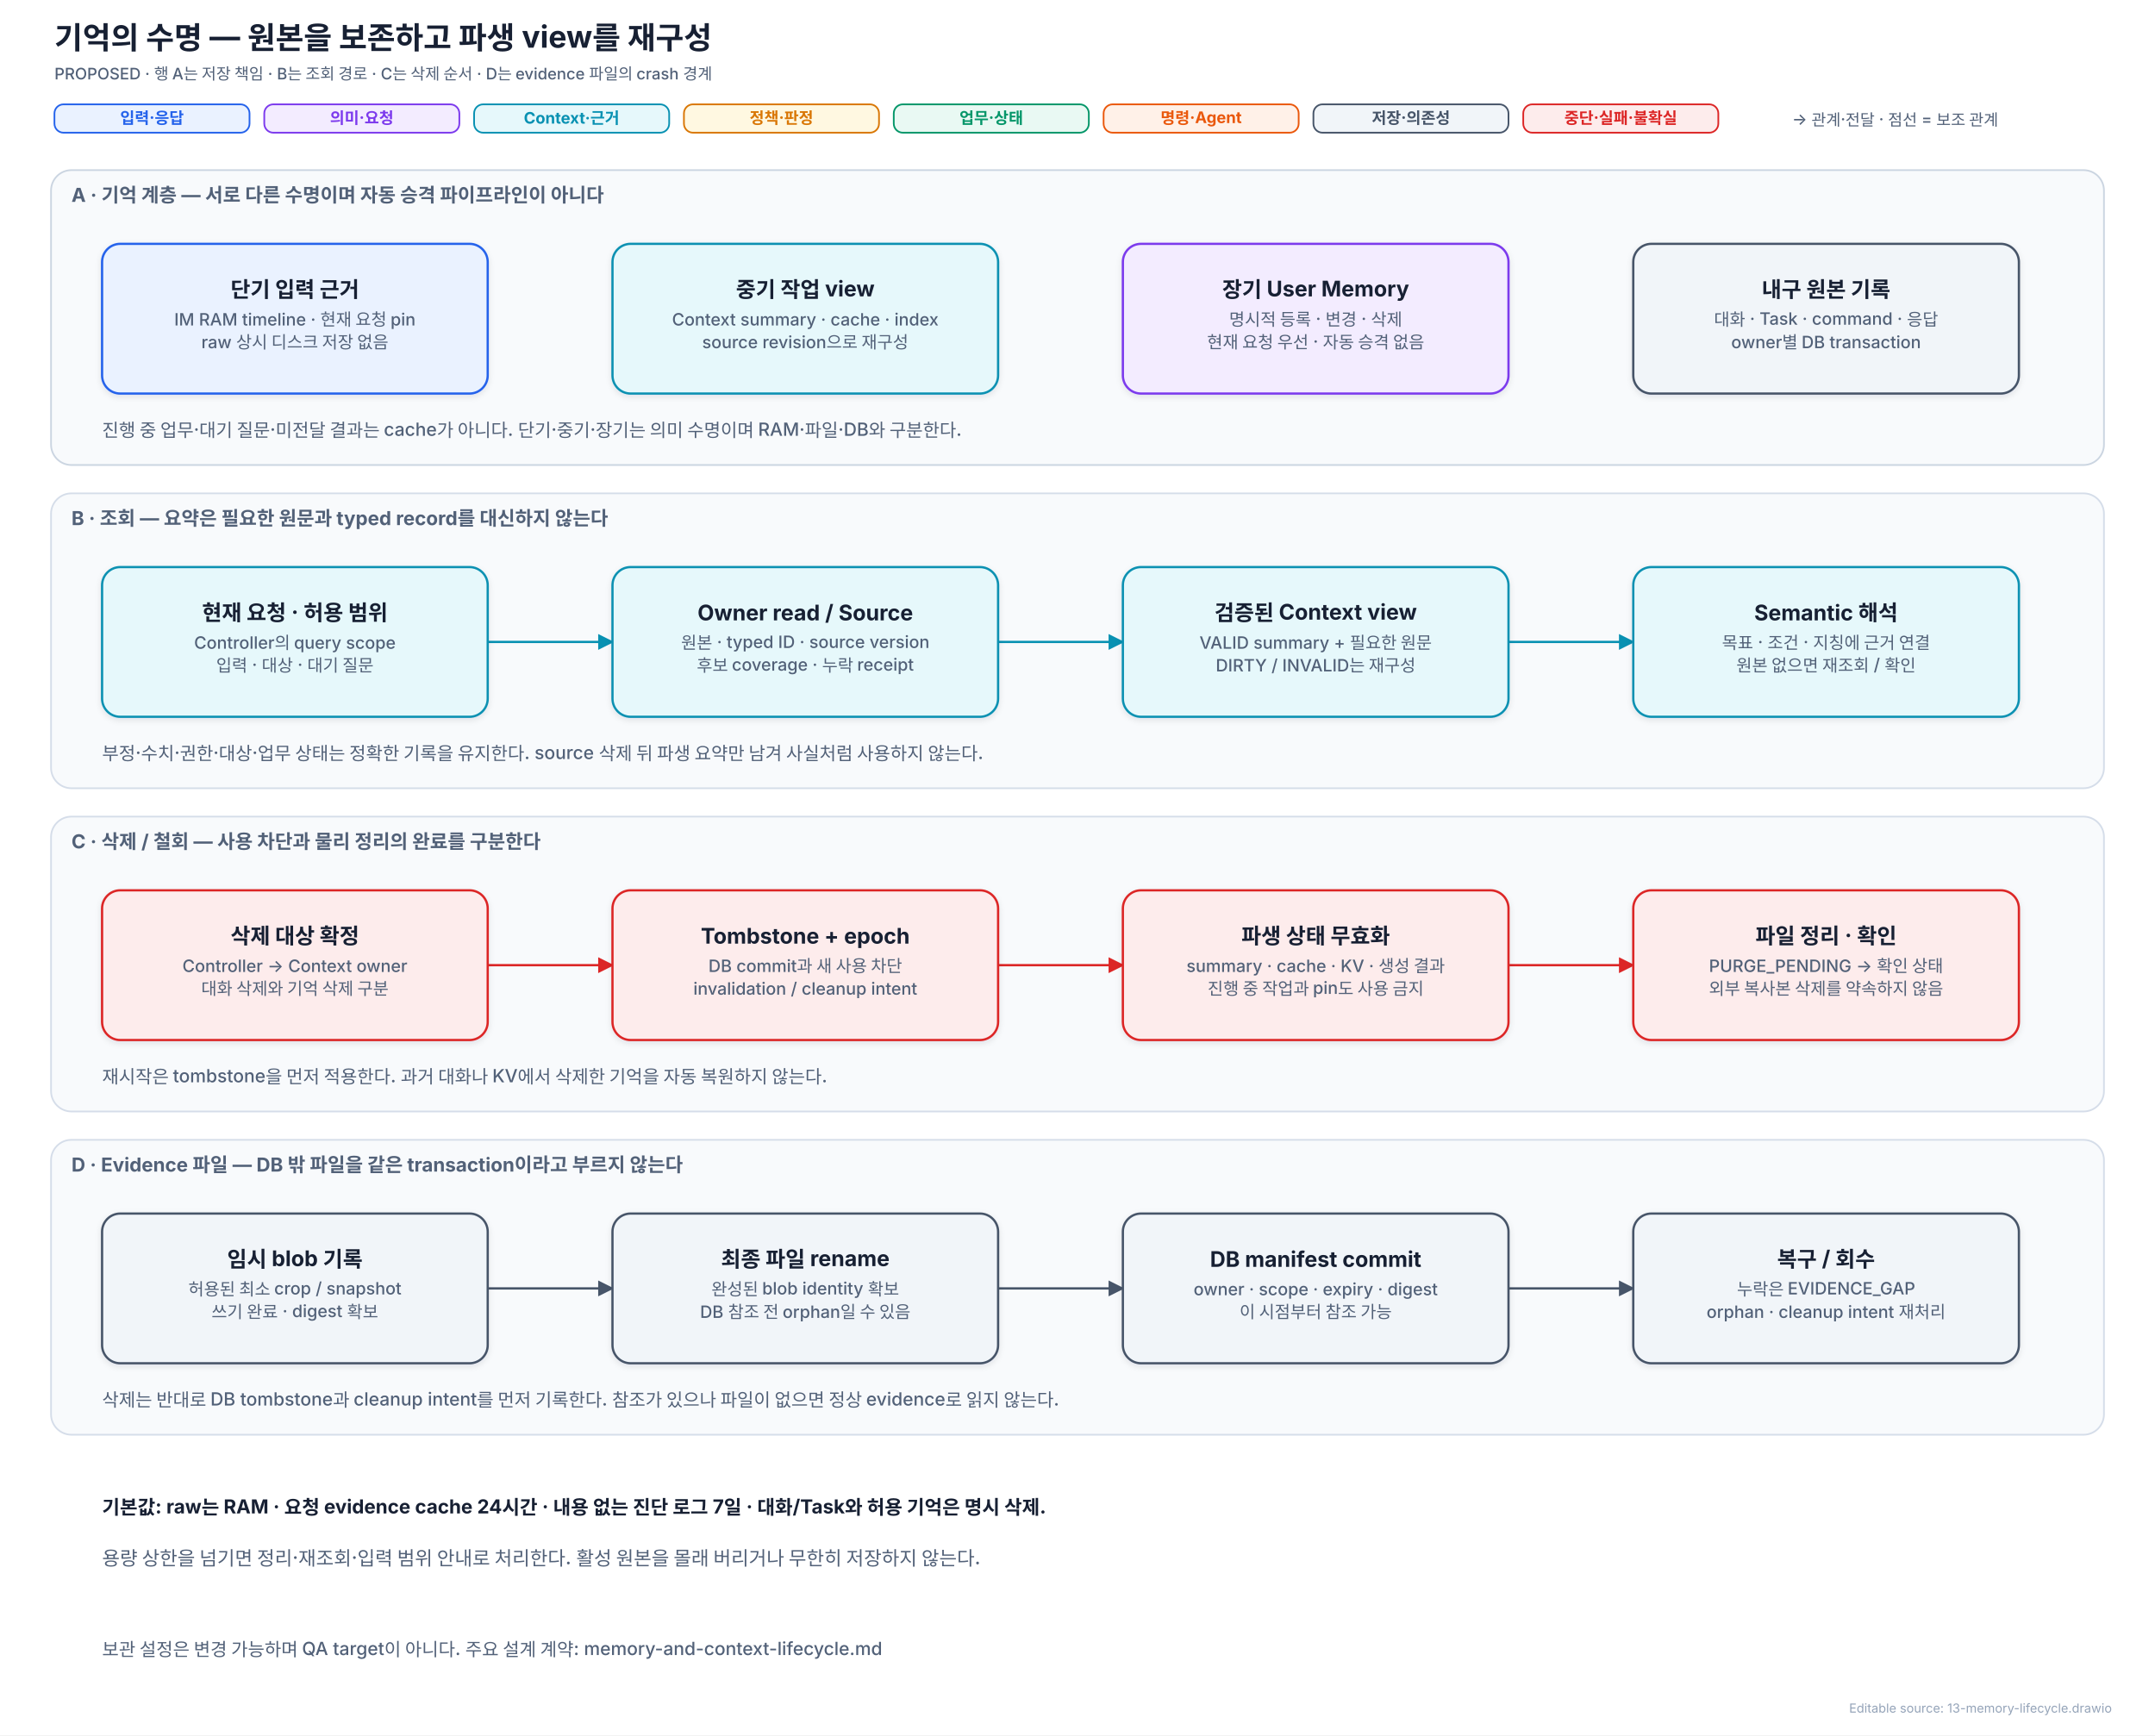
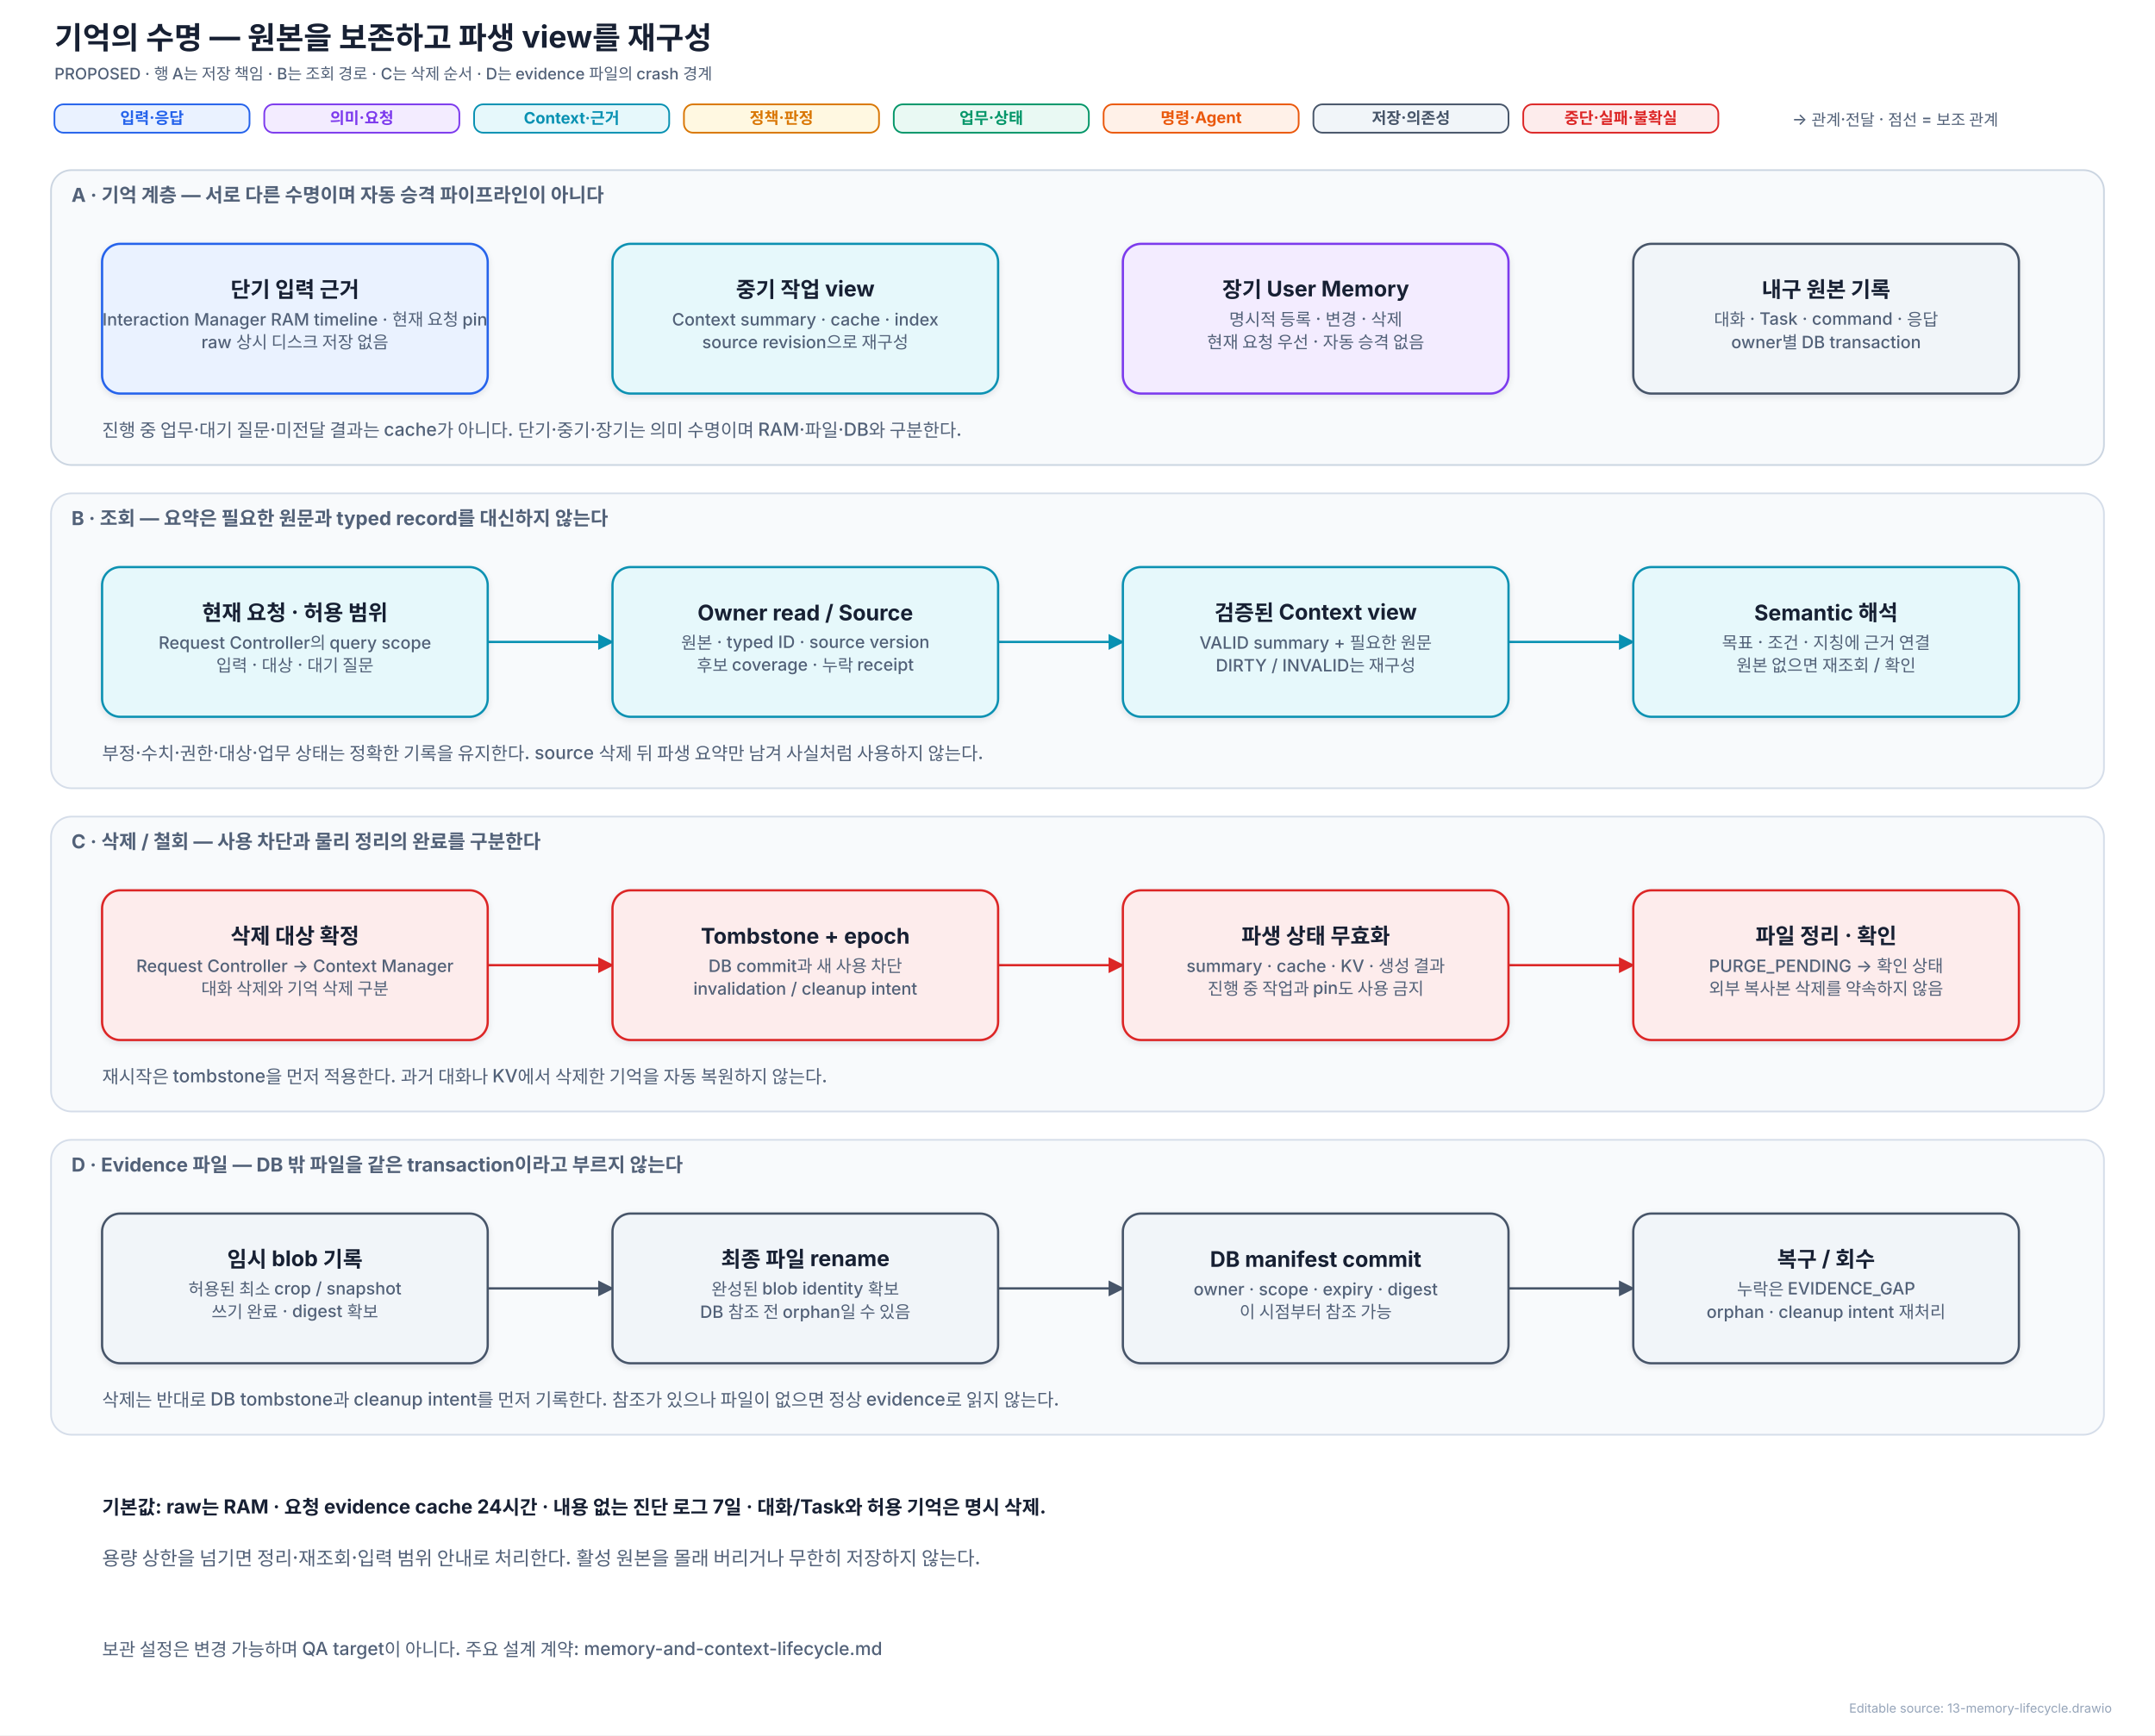
<svg xmlns="http://www.w3.org/2000/svg" width="1900" height="1530" viewBox="0 0 1900 1530" role="img" aria-labelledby="title desc">
  <defs>
    <marker id="arrow" viewBox="0 0 10 10" refX="9" refY="5" markerWidth="7" markerHeight="7" orient="auto-start-reverse">
      <path d="M 0 0 L 10 5 L 0 10 z" fill="#64748B" />
    </marker>
    <marker id="arrow-blue" viewBox="0 0 10 10" refX="9" refY="5" markerWidth="7" markerHeight="7" orient="auto-start-reverse">
      <path d="M 0 0 L 10 5 L 0 10 z" fill="#2563EB" />
    </marker>
    <marker id="arrow-cyan" viewBox="0 0 10 10" refX="9" refY="5" markerWidth="7" markerHeight="7" orient="auto-start-reverse">
      <path d="M 0 0 L 10 5 L 0 10 z" fill="#0891B2" />
    </marker>
    <marker id="arrow-purple" viewBox="0 0 10 10" refX="9" refY="5" markerWidth="7" markerHeight="7" orient="auto-start-reverse">
      <path d="M 0 0 L 10 5 L 0 10 z" fill="#7C3AED" />
    </marker>
    <marker id="arrow-green" viewBox="0 0 10 10" refX="9" refY="5" markerWidth="7" markerHeight="7" orient="auto-start-reverse">
      <path d="M 0 0 L 10 5 L 0 10 z" fill="#059669" />
    </marker>
    <marker id="arrow-orange" viewBox="0 0 10 10" refX="9" refY="5" markerWidth="7" markerHeight="7" orient="auto-start-reverse">
      <path d="M 0 0 L 10 5 L 0 10 z" fill="#EA580C" />
    </marker>
    <marker id="arrow-amber" viewBox="0 0 10 10" refX="9" refY="5" markerWidth="7" markerHeight="7" orient="auto-start-reverse">
      <path d="M 0 0 L 10 5 L 0 10 z" fill="#D97706" />
    </marker>
    <marker id="arrow-gray" viewBox="0 0 10 10" refX="9" refY="5" markerWidth="7" markerHeight="7" orient="auto-start-reverse">
      <path d="M 0 0 L 10 5 L 0 10 z" fill="#475569" />
    </marker>
    <marker id="arrow-red" viewBox="0 0 10 10" refX="9" refY="5" markerWidth="7" markerHeight="7" orient="auto-start-reverse">
      <path d="M 0 0 L 10 5 L 0 10 z" fill="#DC2626" />
    </marker>
    <filter id="shadow" x="-10%" y="-10%" width="120%" height="140%">
      <feDropShadow dx="0" dy="2" stdDeviation="3" flood-color="#0F172A" flood-opacity="0.10" />
    </filter>
  </defs>
  <rect width="1900" height="1530" fill="#FFFFFF" />
  <text x="48" y="43" font-family="Inter, Arial, sans-serif" font-size="27" font-weight="750" fill="#172033">기억의 수명 — 원본을 보존하고 파생 view를 재구성</text>
  <text x="48" y="70" font-family="Inter, Arial, sans-serif" font-size="14" font-weight="500" fill="#526178">PROPOSED · 행 A는 저장 책임 · B는 조회 경로 · C는 삭제 순서 · D는 evidence 파일의 crash 경계</text>
  <rect x="45" y="150" width="1810" height="260" rx="18" fill="#F8FAFC" stroke="#CBD5E1" stroke-width="1.5" />
  <text x="63" y="178" font-family="Inter, Arial, sans-serif" font-size="17" font-weight="750" fill="#526178">A · 기억 계층 — 서로 다른 수명이며 자동 승격 파이프라인이 아니다</text>
  <rect x="45" y="435" width="1810" height="260" rx="18" fill="#F8FAFC" stroke="#D5DDE9" stroke-width="1.5" />
  <text x="63" y="463" font-family="Inter, Arial, sans-serif" font-size="17" font-weight="750" fill="#526178">B · 조회 — 요약은 필요한 원문과 typed record를 대신하지 않는다</text>
  <rect x="45" y="720" width="1810" height="260" rx="18" fill="#F8FAFC" stroke="#D5DDE9" stroke-width="1.5" />
  <text x="63" y="748" font-family="Inter, Arial, sans-serif" font-size="17" font-weight="750" fill="#526178">C · 삭제 / 철회 — 사용 차단과 물리 정리의 완료를 구분한다</text>
  <rect x="45" y="1005" width="1810" height="260" rx="18" fill="#F8FAFC" stroke="#D5DDE9" stroke-width="1.5" />
  <text x="63" y="1033" font-family="Inter, Arial, sans-serif" font-size="17" font-weight="750" fill="#526178">D · Evidence 파일 — DB 밖 파일을 같은 transaction이라고 부르지 않는다</text>
  <polyline points="430,566.0 540,566.0" fill="none" stroke="#0891B2" stroke-width="2" stroke-linejoin="round" stroke-linecap="round" marker-end="url(#arrow-cyan)" />
  <polyline points="880,566.0 990,566.0" fill="none" stroke="#0891B2" stroke-width="2" stroke-linejoin="round" stroke-linecap="round" marker-end="url(#arrow-cyan)" />
  <polyline points="1330,566.0 1440,566.0" fill="none" stroke="#0891B2" stroke-width="2" stroke-linejoin="round" stroke-linecap="round" marker-end="url(#arrow-cyan)" />
  <polyline points="430,851.0 540,851.0" fill="none" stroke="#DC2626" stroke-width="2" stroke-linejoin="round" stroke-linecap="round" marker-end="url(#arrow-red)" />
  <polyline points="880,851.0 990,851.0" fill="none" stroke="#DC2626" stroke-width="2" stroke-linejoin="round" stroke-linecap="round" marker-end="url(#arrow-red)" />
  <polyline points="1330,851.0 1440,851.0" fill="none" stroke="#DC2626" stroke-width="2" stroke-linejoin="round" stroke-linecap="round" marker-end="url(#arrow-red)" />
  <polyline points="430,1136.0 540,1136.0" fill="none" stroke="#475569" stroke-width="2" stroke-linejoin="round" stroke-linecap="round" marker-end="url(#arrow-gray)" />
  <polyline points="880,1136.0 990,1136.0" fill="none" stroke="#475569" stroke-width="2" stroke-linejoin="round" stroke-linecap="round" marker-end="url(#arrow-gray)" />
  <polyline points="1330,1136.0 1440,1136.0" fill="none" stroke="#475569" stroke-width="2" stroke-linejoin="round" stroke-linecap="round" marker-end="url(#arrow-gray)" />
  <rect x="90" y="215" width="340" height="132" rx="16" fill="#EAF2FF" stroke="#2563EB" stroke-width="2" filter="url(#shadow)" />
  <g font-family="Inter, Arial, sans-serif">
    <text x="260.0" y="262.0" text-anchor="middle" font-size="19" font-weight="700" fill="#172033">단기 입력 근거</text>
-     <text x="260.0" y="287.0" text-anchor="middle" font-size="15" font-weight="500" fill="#526178">IM RAM timeline · 현재 요청 pin</text>
+     <text x="260.0" y="287.0" text-anchor="middle" font-size="15" font-weight="500" fill="#526178">Interaction Manager RAM timeline · 현재 요청 pin</text>
    <text x="260.0" y="307.0" text-anchor="middle" font-size="15" font-weight="500" fill="#526178">raw 상시 디스크 저장 없음</text>
  </g>
  <rect x="540" y="215" width="340" height="132" rx="16" fill="#E6F8FB" stroke="#0891B2" stroke-width="2" filter="url(#shadow)" />
  <g font-family="Inter, Arial, sans-serif">
    <text x="710.0" y="262.0" text-anchor="middle" font-size="19" font-weight="700" fill="#172033">중기 작업 view</text>
    <text x="710.0" y="287.0" text-anchor="middle" font-size="15" font-weight="500" fill="#526178">Context summary · cache · index</text>
    <text x="710.0" y="307.0" text-anchor="middle" font-size="15" font-weight="500" fill="#526178">source revision으로 재구성</text>
  </g>
  <rect x="990" y="215" width="340" height="132" rx="16" fill="#F3ECFF" stroke="#7C3AED" stroke-width="2" filter="url(#shadow)" />
  <g font-family="Inter, Arial, sans-serif">
    <text x="1160.0" y="262.0" text-anchor="middle" font-size="19" font-weight="700" fill="#172033">장기 User Memory</text>
    <text x="1160.0" y="287.0" text-anchor="middle" font-size="15" font-weight="500" fill="#526178">명시적 등록 · 변경 · 삭제</text>
    <text x="1160.0" y="307.0" text-anchor="middle" font-size="15" font-weight="500" fill="#526178">현재 요청 우선 · 자동 승격 없음</text>
  </g>
  <rect x="1440" y="215" width="340" height="132" rx="16" fill="#F1F5F9" stroke="#475569" stroke-width="2" filter="url(#shadow)" />
  <g font-family="Inter, Arial, sans-serif">
    <text x="1610.0" y="262.0" text-anchor="middle" font-size="19" font-weight="700" fill="#172033">내구 원본 기록</text>
    <text x="1610.0" y="287.0" text-anchor="middle" font-size="15" font-weight="500" fill="#526178">대화 · Task · command · 응답</text>
    <text x="1610.0" y="307.0" text-anchor="middle" font-size="15" font-weight="500" fill="#526178">owner별 DB transaction</text>
  </g>
  <rect x="90" y="500" width="340" height="132" rx="16" fill="#E6F8FB" stroke="#0891B2" stroke-width="2" filter="url(#shadow)" />
  <g font-family="Inter, Arial, sans-serif">
    <text x="260.0" y="547.0" text-anchor="middle" font-size="19" font-weight="700" fill="#172033">현재 요청 · 허용 범위</text>
-     <text x="260.0" y="572.0" text-anchor="middle" font-size="15" font-weight="500" fill="#526178">Controller의 query scope</text>
+     <text x="260.0" y="572.0" text-anchor="middle" font-size="15" font-weight="500" fill="#526178">Request Controller의 query scope</text>
    <text x="260.0" y="592.0" text-anchor="middle" font-size="15" font-weight="500" fill="#526178">입력 · 대상 · 대기 질문</text>
  </g>
  <rect x="540" y="500" width="340" height="132" rx="16" fill="#E6F8FB" stroke="#0891B2" stroke-width="2" filter="url(#shadow)" />
  <g font-family="Inter, Arial, sans-serif">
    <text x="710.0" y="547.0" text-anchor="middle" font-size="19" font-weight="700" fill="#172033">Owner read / Source</text>
    <text x="710.0" y="572.0" text-anchor="middle" font-size="15" font-weight="500" fill="#526178">원본 · typed ID · source version</text>
    <text x="710.0" y="592.0" text-anchor="middle" font-size="15" font-weight="500" fill="#526178">후보 coverage · 누락 receipt</text>
  </g>
  <rect x="990" y="500" width="340" height="132" rx="16" fill="#E6F8FB" stroke="#0891B2" stroke-width="2" filter="url(#shadow)" />
  <g font-family="Inter, Arial, sans-serif">
    <text x="1160.0" y="547.0" text-anchor="middle" font-size="19" font-weight="700" fill="#172033">검증된 Context view</text>
    <text x="1160.0" y="572.0" text-anchor="middle" font-size="15" font-weight="500" fill="#526178">VALID summary + 필요한 원문</text>
    <text x="1160.0" y="592.0" text-anchor="middle" font-size="15" font-weight="500" fill="#526178">DIRTY / INVALID는 재구성</text>
  </g>
  <rect x="1440" y="500" width="340" height="132" rx="16" fill="#E6F8FB" stroke="#0891B2" stroke-width="2" filter="url(#shadow)" />
  <g font-family="Inter, Arial, sans-serif">
    <text x="1610.0" y="547.0" text-anchor="middle" font-size="19" font-weight="700" fill="#172033">Semantic 해석</text>
    <text x="1610.0" y="572.0" text-anchor="middle" font-size="15" font-weight="500" fill="#526178">목표 · 조건 · 지칭에 근거 연결</text>
    <text x="1610.0" y="592.0" text-anchor="middle" font-size="15" font-weight="500" fill="#526178">원본 없으면 재조회 / 확인</text>
  </g>
  <rect x="90" y="785" width="340" height="132" rx="16" fill="#FDECEC" stroke="#DC2626" stroke-width="2" filter="url(#shadow)" />
  <g font-family="Inter, Arial, sans-serif">
    <text x="260.0" y="832.0" text-anchor="middle" font-size="19" font-weight="700" fill="#172033">삭제 대상 확정</text>
-     <text x="260.0" y="857.0" text-anchor="middle" font-size="15" font-weight="500" fill="#526178">Controller → Context owner</text>
+     <text x="260.0" y="857.0" text-anchor="middle" font-size="15" font-weight="500" fill="#526178">Request Controller → Context Manager</text>
    <text x="260.0" y="877.0" text-anchor="middle" font-size="15" font-weight="500" fill="#526178">대화 삭제와 기억 삭제 구분</text>
  </g>
  <rect x="540" y="785" width="340" height="132" rx="16" fill="#FDECEC" stroke="#DC2626" stroke-width="2" filter="url(#shadow)" />
  <g font-family="Inter, Arial, sans-serif">
    <text x="710.0" y="832.0" text-anchor="middle" font-size="19" font-weight="700" fill="#172033">Tombstone + epoch</text>
    <text x="710.0" y="857.0" text-anchor="middle" font-size="15" font-weight="500" fill="#526178">DB commit과 새 사용 차단</text>
    <text x="710.0" y="877.0" text-anchor="middle" font-size="15" font-weight="500" fill="#526178">invalidation / cleanup intent</text>
  </g>
  <rect x="990" y="785" width="340" height="132" rx="16" fill="#FDECEC" stroke="#DC2626" stroke-width="2" filter="url(#shadow)" />
  <g font-family="Inter, Arial, sans-serif">
    <text x="1160.0" y="832.0" text-anchor="middle" font-size="19" font-weight="700" fill="#172033">파생 상태 무효화</text>
    <text x="1160.0" y="857.0" text-anchor="middle" font-size="15" font-weight="500" fill="#526178">summary · cache · KV · 생성 결과</text>
    <text x="1160.0" y="877.0" text-anchor="middle" font-size="15" font-weight="500" fill="#526178">진행 중 작업과 pin도 사용 금지</text>
  </g>
  <rect x="1440" y="785" width="340" height="132" rx="16" fill="#FDECEC" stroke="#DC2626" stroke-width="2" filter="url(#shadow)" />
  <g font-family="Inter, Arial, sans-serif">
    <text x="1610.0" y="832.0" text-anchor="middle" font-size="19" font-weight="700" fill="#172033">파일 정리 · 확인</text>
    <text x="1610.0" y="857.0" text-anchor="middle" font-size="15" font-weight="500" fill="#526178">PURGE_PENDING → 확인 상태</text>
    <text x="1610.0" y="877.0" text-anchor="middle" font-size="15" font-weight="500" fill="#526178">외부 복사본 삭제를 약속하지 않음</text>
  </g>
  <rect x="90" y="1070" width="340" height="132" rx="16" fill="#F1F5F9" stroke="#475569" stroke-width="2" filter="url(#shadow)" />
  <g font-family="Inter, Arial, sans-serif">
    <text x="260.0" y="1117.0" text-anchor="middle" font-size="19" font-weight="700" fill="#172033">임시 blob 기록</text>
    <text x="260.0" y="1142.0" text-anchor="middle" font-size="15" font-weight="500" fill="#526178">허용된 최소 crop / snapshot</text>
    <text x="260.0" y="1162.0" text-anchor="middle" font-size="15" font-weight="500" fill="#526178">쓰기 완료 · digest 확보</text>
  </g>
  <rect x="540" y="1070" width="340" height="132" rx="16" fill="#F1F5F9" stroke="#475569" stroke-width="2" filter="url(#shadow)" />
  <g font-family="Inter, Arial, sans-serif">
    <text x="710.0" y="1117.0" text-anchor="middle" font-size="19" font-weight="700" fill="#172033">최종 파일 rename</text>
    <text x="710.0" y="1142.0" text-anchor="middle" font-size="15" font-weight="500" fill="#526178">완성된 blob identity 확보</text>
    <text x="710.0" y="1162.0" text-anchor="middle" font-size="15" font-weight="500" fill="#526178">DB 참조 전 orphan일 수 있음</text>
  </g>
  <rect x="990" y="1070" width="340" height="132" rx="16" fill="#F1F5F9" stroke="#475569" stroke-width="2" filter="url(#shadow)" />
  <g font-family="Inter, Arial, sans-serif">
    <text x="1160.0" y="1117.0" text-anchor="middle" font-size="19" font-weight="700" fill="#172033">DB manifest commit</text>
    <text x="1160.0" y="1142.0" text-anchor="middle" font-size="15" font-weight="500" fill="#526178">owner · scope · expiry · digest</text>
    <text x="1160.0" y="1162.0" text-anchor="middle" font-size="15" font-weight="500" fill="#526178">이 시점부터 참조 가능</text>
  </g>
  <rect x="1440" y="1070" width="340" height="132" rx="16" fill="#F1F5F9" stroke="#475569" stroke-width="2" filter="url(#shadow)" />
  <g font-family="Inter, Arial, sans-serif">
    <text x="1610.0" y="1117.0" text-anchor="middle" font-size="19" font-weight="700" fill="#172033">복구 / 회수</text>
    <text x="1610.0" y="1142.0" text-anchor="middle" font-size="15" font-weight="500" fill="#526178">누락은 EVIDENCE_GAP</text>
    <text x="1610.0" y="1162.0" text-anchor="middle" font-size="15" font-weight="500" fill="#526178">orphan · cleanup intent 재처리</text>
  </g>
  <text x="1580" y="110" text-anchor="start" font-family="Inter, Arial, sans-serif" font-size="14" font-weight="500" fill="#526178">→ 관계·전달  ·  점선 = 보조 관계</text>
  <text x="90" y="385" text-anchor="start" font-family="Inter, Arial, sans-serif" font-size="16" font-weight="500" fill="#526178">진행 중 업무·대기 질문·미전달 결과는 cache가 아니다. 단기·중기·장기는 의미 수명이며 RAM·파일·DB와 구분한다.</text>
  <text x="90" y="670" text-anchor="start" font-family="Inter, Arial, sans-serif" font-size="16" font-weight="500" fill="#526178">부정·수치·권한·대상·업무 상태는 정확한 기록을 유지한다. source 삭제 뒤 파생 요약만 남겨 사실처럼 사용하지 않는다.</text>
  <text x="90" y="955" text-anchor="start" font-family="Inter, Arial, sans-serif" font-size="16" font-weight="500" fill="#526178">재시작은 tombstone을 먼저 적용한다. 과거 대화나 KV에서 삭제한 기억을 자동 복원하지 않는다.</text>
  <text x="90" y="1240" text-anchor="start" font-family="Inter, Arial, sans-serif" font-size="16" font-weight="500" fill="#526178">삭제는 반대로 DB tombstone과 cleanup intent를 먼저 기록한다. 참조가 있으나 파일이 없으면 정상 evidence로 읽지 않는다.</text>
  <text x="90" y="1335" text-anchor="start" font-family="Inter, Arial, sans-serif" font-size="17" font-weight="700" fill="#172033">기본값: raw는 RAM · 요청 evidence cache 24시간 · 내용 없는 진단 로그 7일 · 대화/Task와 허용 기억은 명시 삭제.</text>
  <text x="90" y="1380" text-anchor="start" font-family="Inter, Arial, sans-serif" font-size="17" font-weight="500" fill="#526178">용량 상한을 넘기면 정리·재조회·입력 범위 안내로 처리한다. 활성 원본을 몰래 버리거나 무한히 저장하지 않는다.</text>
  <text x="90" y="1460" text-anchor="start" font-family="Inter, Arial, sans-serif" font-size="16" font-weight="500" fill="#526178">보관 설정은 변경 가능하며 QA target이 아니다. 주요 설계 계약: memory-and-context-lifecycle.md</text>
  <rect x="48" y="92" width="172" height="25" rx="8" fill="#EAF2FF" stroke="#2563EB" stroke-width="1.5" />
  <text x="134.0" y="109" text-anchor="middle" font-family="Inter, Arial, sans-serif" font-size="14" font-weight="700" fill="#2563EB">입력·응답</text>
  <rect x="233" y="92" width="172" height="25" rx="8" fill="#F3ECFF" stroke="#7C3AED" stroke-width="1.5" />
  <text x="319.0" y="109" text-anchor="middle" font-family="Inter, Arial, sans-serif" font-size="14" font-weight="700" fill="#7C3AED">의미·요청</text>
  <rect x="418" y="92" width="172" height="25" rx="8" fill="#E6F8FB" stroke="#0891B2" stroke-width="1.5" />
  <text x="504.0" y="109" text-anchor="middle" font-family="Inter, Arial, sans-serif" font-size="14" font-weight="700" fill="#0891B2">Context·근거</text>
  <rect x="603" y="92" width="172" height="25" rx="8" fill="#FFF8E1" stroke="#D97706" stroke-width="1.5" />
  <text x="689.0" y="109" text-anchor="middle" font-family="Inter, Arial, sans-serif" font-size="14" font-weight="700" fill="#D97706">정책·판정</text>
  <rect x="788" y="92" width="172" height="25" rx="8" fill="#E9F9F3" stroke="#059669" stroke-width="1.5" />
  <text x="874.0" y="109" text-anchor="middle" font-family="Inter, Arial, sans-serif" font-size="14" font-weight="700" fill="#059669">업무·상태</text>
  <rect x="973" y="92" width="172" height="25" rx="8" fill="#FFF1E8" stroke="#EA580C" stroke-width="1.5" />
  <text x="1059.0" y="109" text-anchor="middle" font-family="Inter, Arial, sans-serif" font-size="14" font-weight="700" fill="#EA580C">명령·Agent</text>
  <rect x="1158" y="92" width="172" height="25" rx="8" fill="#F1F5F9" stroke="#475569" stroke-width="1.5" />
  <text x="1244.0" y="109" text-anchor="middle" font-family="Inter, Arial, sans-serif" font-size="14" font-weight="700" fill="#475569">저장·의존성</text>
  <rect x="1343" y="92" width="172" height="25" rx="8" fill="#FDECEC" stroke="#DC2626" stroke-width="1.5" />
  <text x="1429.0" y="109" text-anchor="middle" font-family="Inter, Arial, sans-serif" font-size="14" font-weight="700" fill="#DC2626">중단·실패·불확실</text>
  <text x="1862" y="1510" text-anchor="end" font-family="Inter, Arial, sans-serif" font-size="11" fill="#94A3B8">Editable source: 13-memory-lifecycle.drawio</text>
</svg>
